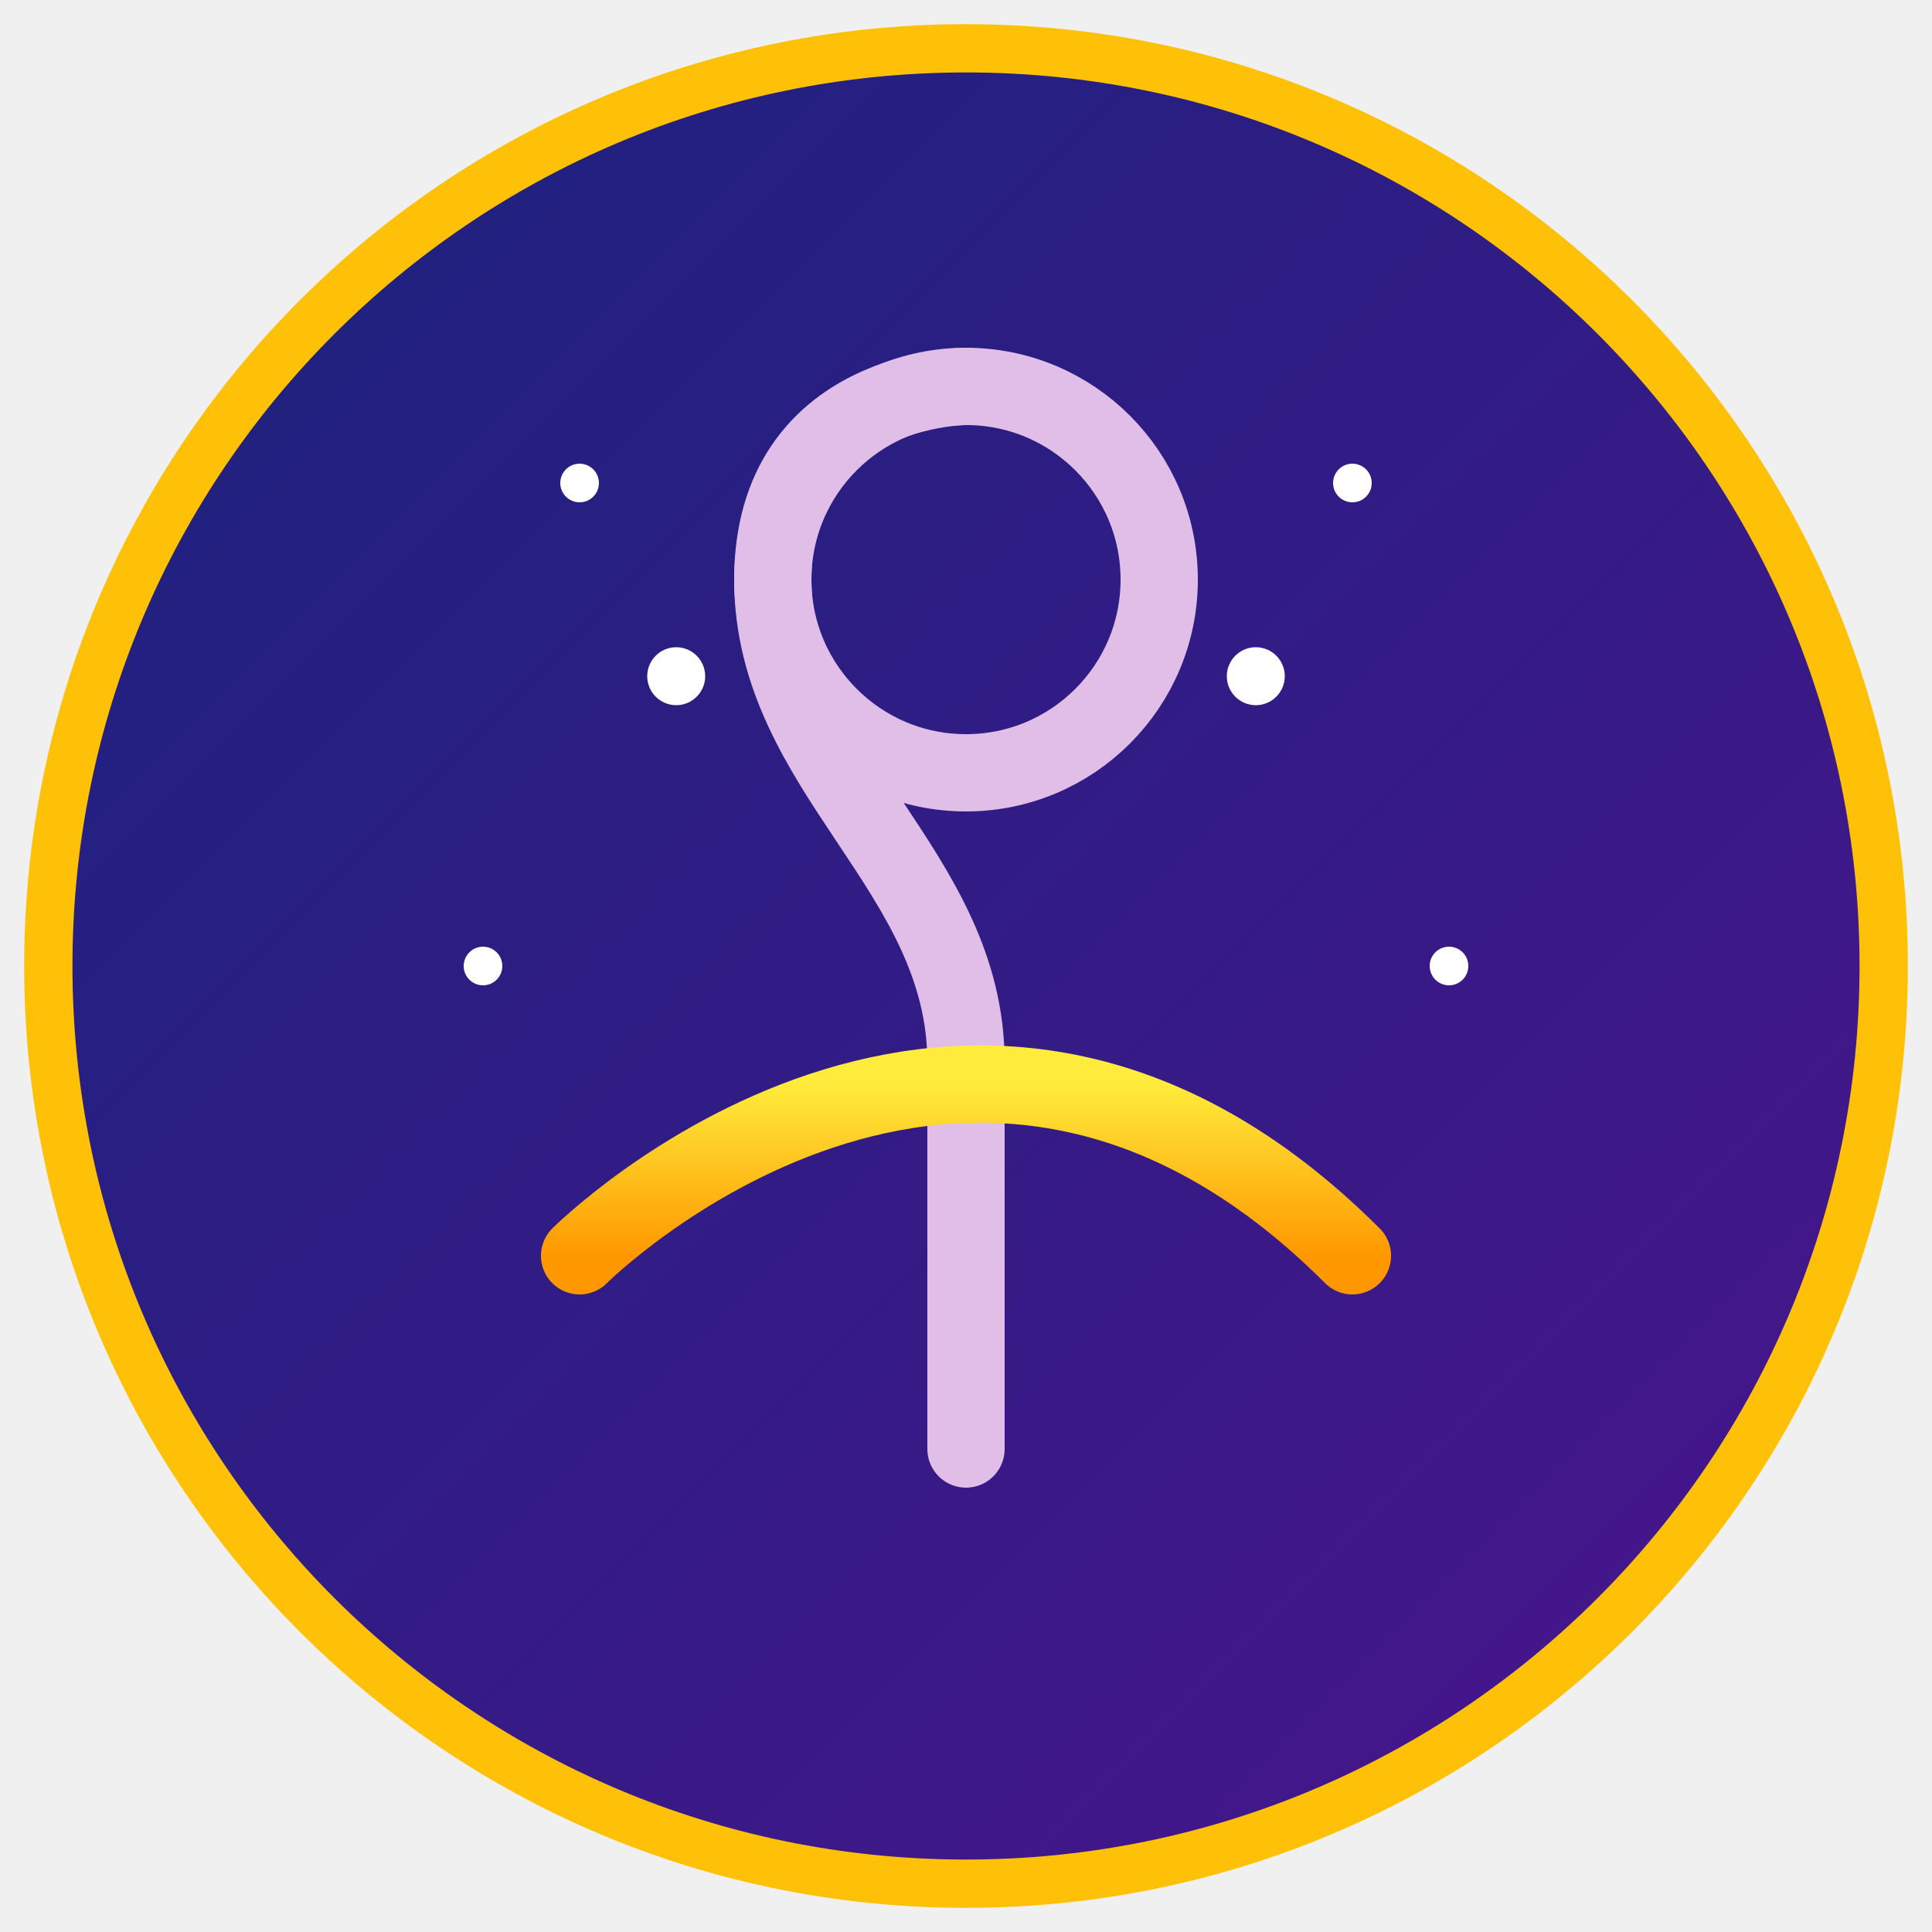
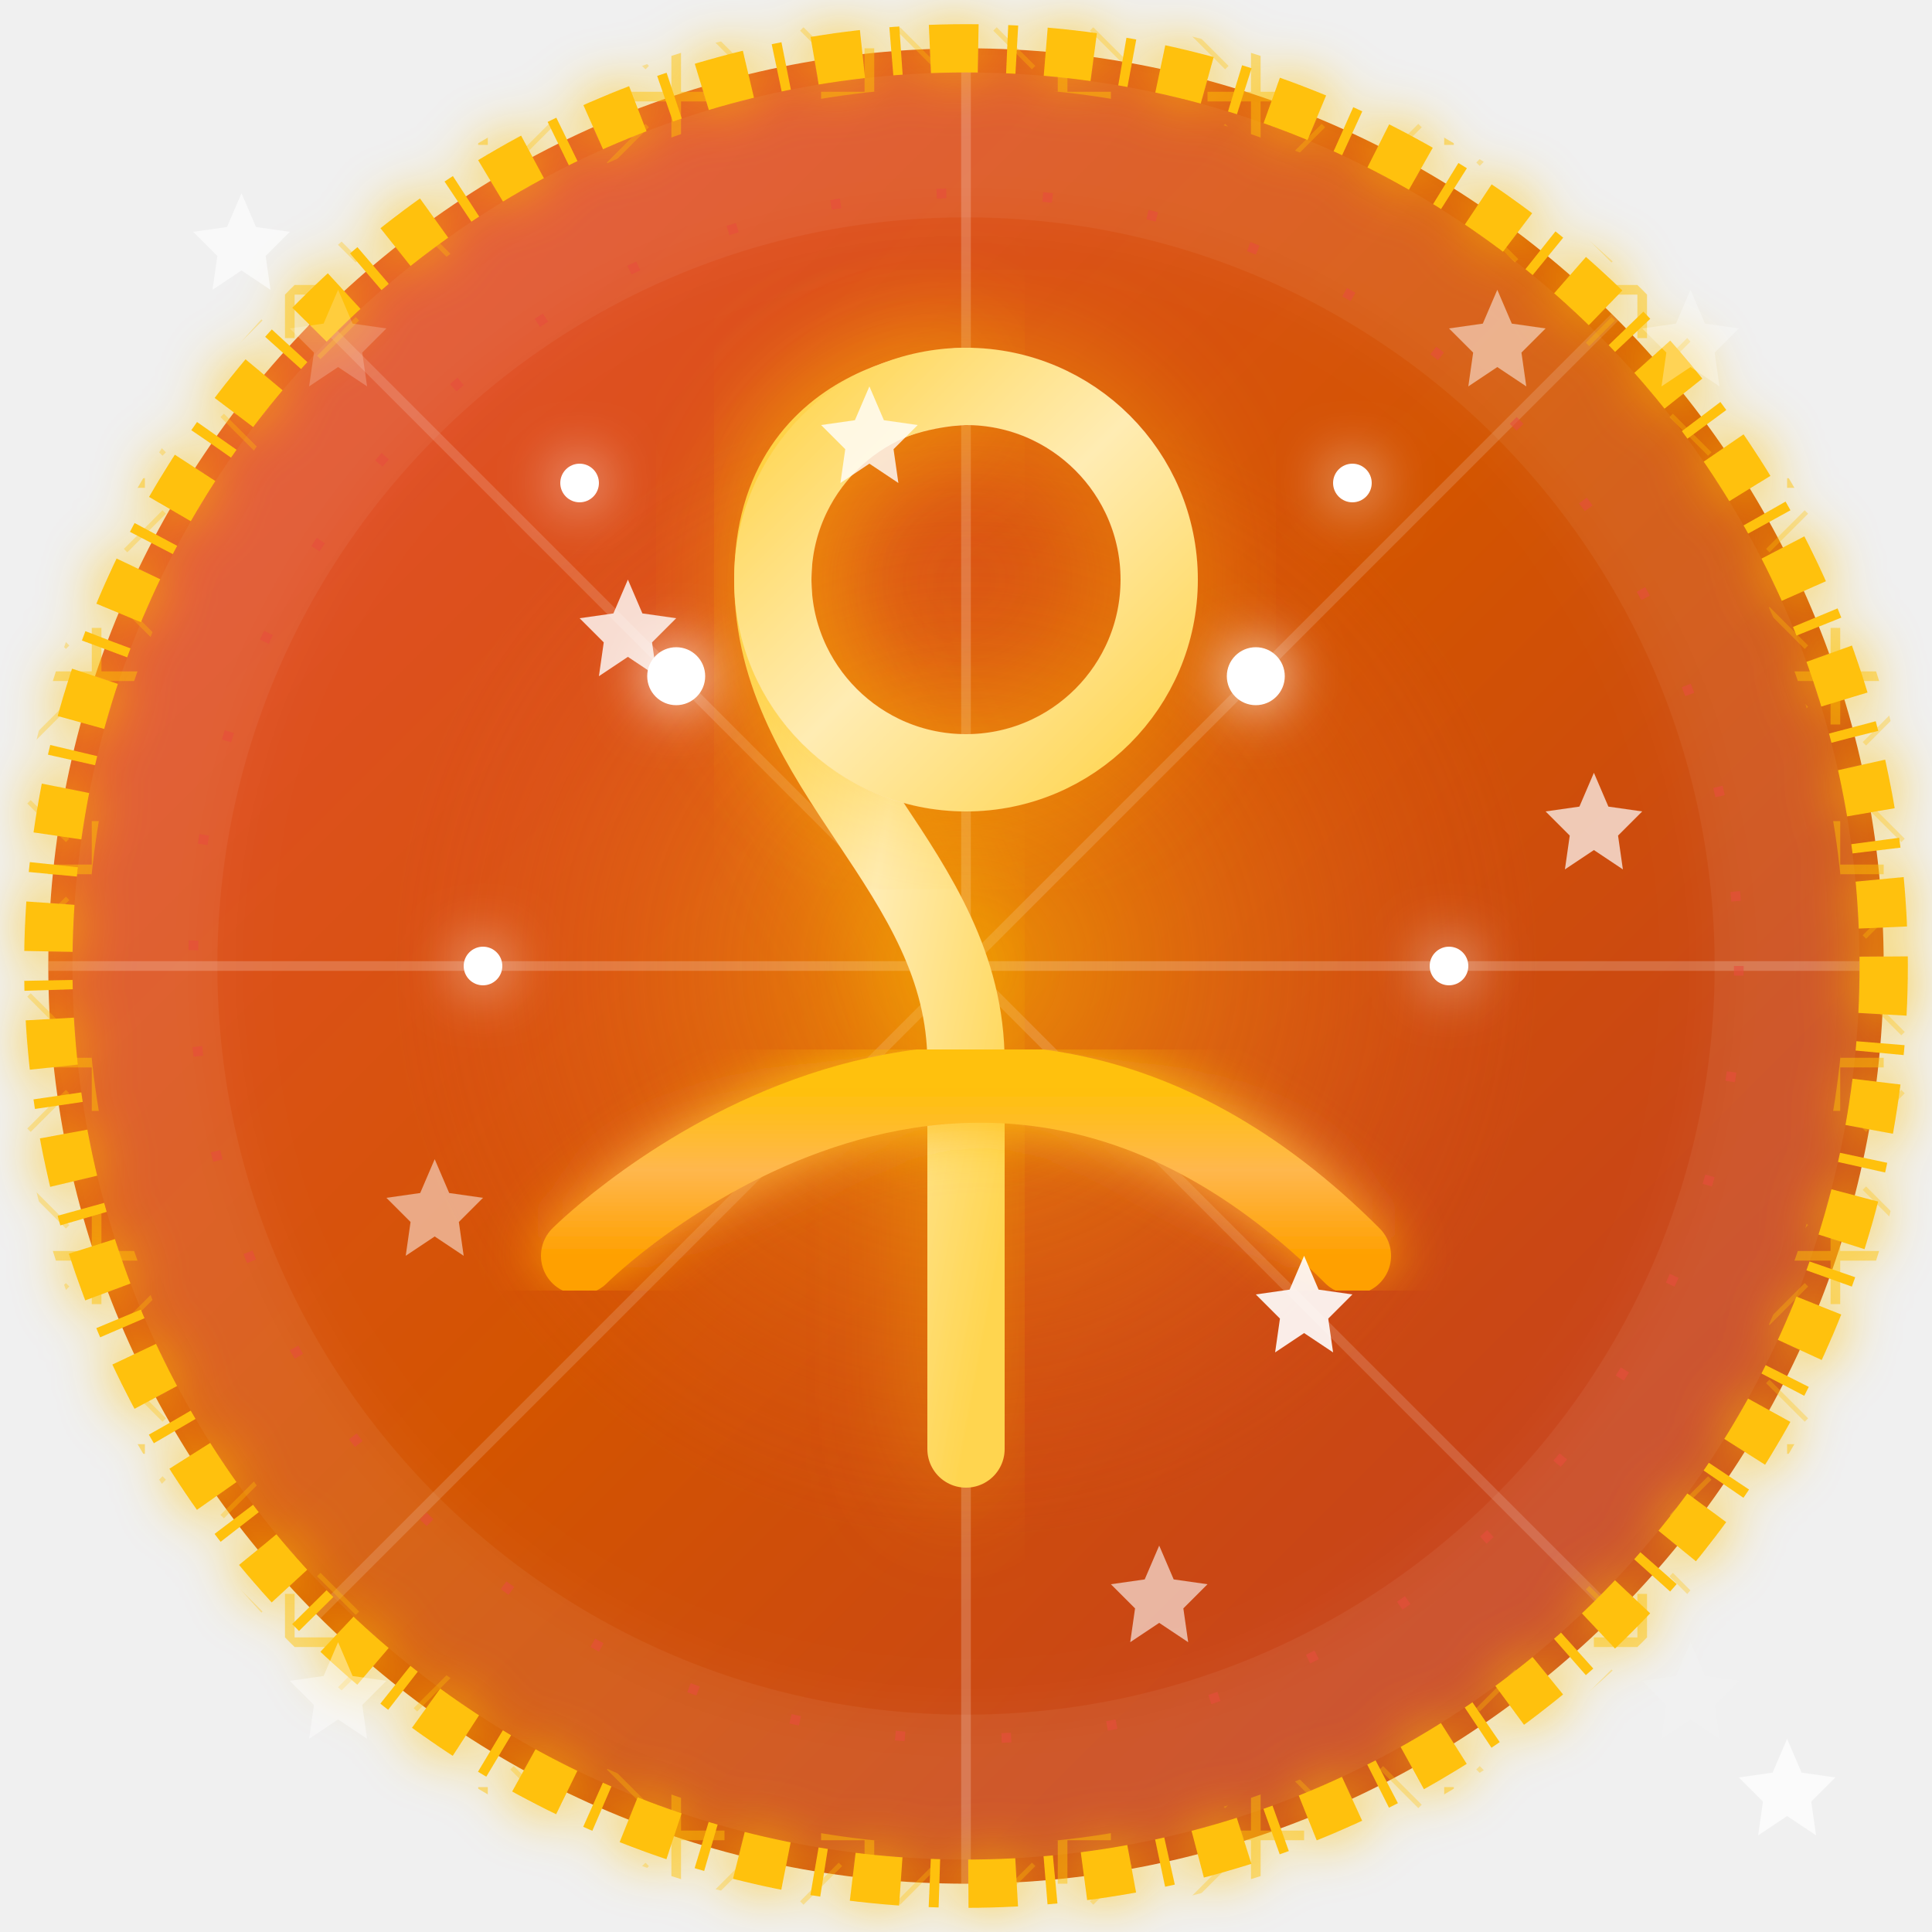
- <svg xmlns="http://www.w3.org/2000/svg" viewBox="0 0 200 200" width="200" height="200">
+ <svg xmlns="http://www.w3.org/2000/svg" xmlns:xlink="http://www.w3.org/1999/xlink" viewBox="0 0 200 200" width="200" height="200">
  <defs>
    <linearGradient id="bgGradient" x1="0%" y1="0%" x2="100%" y2="100%">
-       <stop offset="0%" stop-color="#1A237E" />
-       <stop offset="100%" stop-color="#4A148C" />
+       <stop offset="0%" stop-color="#e74c3c">
+         <animate attributeName="stop-color" values="#e74c3c;#c0392b;#e74c3c" dur="8s" repeatCount="indefinite" />
+       </stop>
+       <stop offset="50%" stop-color="#d35400">
+         <animate attributeName="stop-color" values="#d35400;#e67e22;#d35400" dur="8s" repeatCount="indefinite" />
+       </stop>
+       <stop offset="100%" stop-color="#c0392b">
+         <animate attributeName="stop-color" values="#c0392b;#e74c3c;#c0392b" dur="8s" repeatCount="indefinite" />
+       </stop>
+       <animate attributeName="x1" values="0%;20%;0%" dur="10s" repeatCount="indefinite" />
+       <animate attributeName="y1" values="0%;20%;0%" dur="10s" repeatCount="indefinite" />
    </linearGradient>
+     <radialGradient id="coreGradient" cx="50%" cy="50%" r="50%" fx="50%" fy="50%">
+       <stop offset="0%" stop-color="#FFC107" stop-opacity="0.8">
+         <animate attributeName="stop-opacity" values="0.8;0.4;0.8" dur="4s" repeatCount="indefinite" />
+       </stop>
+       <stop offset="100%" stop-color="#e74c3c" stop-opacity="0" />
+       <animate attributeName="fx" values="50%;45%;55%;50%" dur="7s" repeatCount="indefinite" />
+       <animate attributeName="fy" values="50%;45%;55%;50%" dur="7s" repeatCount="indefinite" />
+     </radialGradient>
    <linearGradient id="sunriseGradient" x1="0%" y1="100%" x2="0%" y2="0%">
-       <stop offset="0%" stop-color="#FF9800" />
-       <stop offset="100%" stop-color="#FFEB3B" />
+       <stop offset="0%" stop-color="#FFA000">
+         <animate attributeName="stop-color" values="#FFA000;#FF8F00;#FFA000" dur="5s" repeatCount="indefinite" />
+       </stop>
+       <stop offset="50%" stop-color="#FFB74D" />
+       <stop offset="100%" stop-color="#FFC107">
+         <animate attributeName="stop-color" values="#FFC107;#FFCA28;#FFC107" dur="5s" repeatCount="indefinite" />
+       </stop>
+       <animate attributeName="x2" values="0%;20%;0%" dur="8s" repeatCount="indefinite" />
    </linearGradient>
+     <linearGradient id="ankhGradient" x1="0%" y1="0%" x2="100%" y2="100%">
+       <stop offset="0%" stop-color="#FFD54F" />
+       <stop offset="50%" stop-color="#FFECB3" />
+       <stop offset="100%" stop-color="#FFD54F" />
+       <animate attributeName="x1" values="0%;100%;0%" dur="5s" repeatCount="indefinite" />
+     </linearGradient>
+     <filter id="glow" x="-20%" y="-20%" width="140%" height="140%">
+       <feGaussianBlur stdDeviation="3" result="blur" />
+       <feComposite in="SourceGraphic" in2="blur" operator="over" />
+     </filter>
+     <filter id="powerfulGlow" x="-30%" y="-30%" width="160%" height="160%">
+       <feGaussianBlur stdDeviation="6" result="blur" />
+       <feFlood flood-color="#FFC107" flood-opacity="0.5" result="glowColor" />
+       <feComposite in="glowColor" in2="blur" operator="in" result="softGlow" />
+       <feComposite in="SourceGraphic" in2="softGlow" operator="over" />
+     </filter>
+     <mask id="revealMask">
+       <rect x="0" y="0" width="200" height="200" fill="white">
+         <animate attributeName="y" from="200" to="0" dur="2s" begin="0s" fill="freeze" />
+       </rect>
+     </mask>
+     <clipPath id="circleMask">
+       <circle cx="100" cy="100" r="95" />
+     </clipPath>
+     <pattern id="hieroglyphPattern" x="0" y="0" width="20" height="20" patternUnits="userSpaceOnUse">
+       <path d="M5,10 L15,10 M10,5 L10,15" stroke="#FFC107" stroke-width="1" opacity="0.6" />
+       <path d="M3,3 L7,7 M13,3 L17,7 M3,17 L7,13 M13,17 L17,13" stroke="#FFC107" stroke-width="0.5" opacity="0.4" />
+     </pattern>
+     <symbol id="star" viewBox="0 0 10 10">
+       <polygon points="5,0 6.5,3.5 10,4 7.5,6.5 8,10 5,8 2,10 2.5,6.5 0,4 3.5,3.5" fill="white" />
+     </symbol>
  </defs>
-   <circle cx="100" cy="100" r="95" fill="url(#bgGradient)" />
-   <circle cx="100" cy="100" r="95" fill="none" stroke="#FFC107" stroke-width="5" />
-   <path d="M100 40 C100 40, 80 40, 80 60 C80 80, 100 90, 100 110 L100 150" fill="none" stroke="#E1BEE7" stroke-width="8" stroke-linecap="round" />
-   <circle cx="100" cy="60" r="20" fill="none" stroke="#E1BEE7" stroke-width="8" />
-   <path d="M60 130 C60 130, 100 90, 140 130" fill="none" stroke="url(#sunriseGradient)" stroke-width="8" stroke-linecap="round" />
-   <circle cx="70" cy="70" r="3" fill="#FFFFFF" />
-   <circle cx="130" cy="70" r="3" fill="#FFFFFF" />
-   <circle cx="50" cy="100" r="2" fill="#FFFFFF" />
-   <circle cx="150" cy="100" r="2" fill="#FFFFFF" />
-   <circle cx="60" cy="50" r="2" fill="#FFFFFF" />
-   <circle cx="140" cy="50" r="2" fill="#FFFFFF" />
+   <circle cx="100" cy="100" r="95" fill="url(#bgGradient)" mask="url(#revealMask)">
+     <animate attributeName="r" values="95;90;95" dur="4s" repeatCount="indefinite" />
+   </circle>
+   <circle cx="100" cy="100" r="60" fill="url(#coreGradient)" opacity="0.7">
+     <animate attributeName="r" values="60;65;60" dur="6s" repeatCount="indefinite" />
+     <animate attributeName="opacity" values="0.7;0.5;0.7" dur="6s" repeatCount="indefinite" />
+   </circle>
+   <circle cx="100" cy="100" r="85" fill="none" stroke="rgba(255,255,255,0.1)" stroke-width="15" filter="url(#glow)" opacity="0.5">
+     <animate attributeName="opacity" values="0.5;0.2;0.5" dur="3s" repeatCount="indefinite" />
+   </circle>
+   <g clip-path="url(#circleMask)">
+     <line x1="0" y1="100" x2="200" y2="100" stroke="rgba(255,255,255,0.2)" stroke-width="1">
+       <animate attributeName="y1" values="100;90;110;100" dur="7s" repeatCount="indefinite" />
+       <animate attributeName="y2" values="100;110;90;100" dur="7s" repeatCount="indefinite" />
+     </line>
+     <line x1="100" y1="0" x2="100" y2="200" stroke="rgba(255,255,255,0.2)" stroke-width="1">
+       <animate attributeName="x1" values="100;90;110;100" dur="8s" repeatCount="indefinite" />
+       <animate attributeName="x2" values="100;110;90;100" dur="8s" repeatCount="indefinite" />
+     </line>
+     <line x1="30" y1="30" x2="170" y2="170" stroke="rgba(255,255,255,0.15)" stroke-width="1">
+       <animate attributeName="x1" values="30;40;30" dur="9s" repeatCount="indefinite" />
+       <animate attributeName="y1" values="30;40;30" dur="9s" repeatCount="indefinite" />
+       <animate attributeName="x2" values="170;160;170" dur="9s" repeatCount="indefinite" />
+       <animate attributeName="y2" values="170;160;170" dur="9s" repeatCount="indefinite" />
+     </line>
+     <line x1="170" y1="30" x2="30" y2="170" stroke="rgba(255,255,255,0.15)" stroke-width="1">
+       <animate attributeName="x1" values="170;160;170" dur="10s" repeatCount="indefinite" />
+       <animate attributeName="y1" values="30;40;30" dur="10s" repeatCount="indefinite" />
+       <animate attributeName="x2" values="30;40;30" dur="10s" repeatCount="indefinite" />
+       <animate attributeName="y2" values="170;160;170" dur="10s" repeatCount="indefinite" />
+     </line>
+   </g>
+   <circle cx="100" cy="100" r="95" fill="none" stroke="url(#hieroglyphPattern)" stroke-width="8" opacity="0.8">
+     <animate attributeName="opacity" values="0.8;0.6;0.8" dur="8s" repeatCount="indefinite" />
+   </circle>
+   <circle id="outerRing" cx="100" cy="100" r="95" fill="none" stroke="#FFC107" stroke-width="5" stroke-dasharray="5,3,1,3" filter="url(#glow)">
+     <animateTransform attributeName="transform" type="rotate" from="0 100 100" to="360 100 100" dur="30s" repeatCount="indefinite" />
+   </circle>
+   <circle cx="100" cy="100" r="80" fill="none" stroke="#e74c3c" stroke-width="1" stroke-dasharray="1,10" opacity="0.6">
+     <animateTransform attributeName="transform" type="rotate" from="360 100 100" to="0 100 100" dur="20s" repeatCount="indefinite" />
+     <animate attributeName="opacity" values="0.6;0.3;0.6" dur="5s" repeatCount="indefinite" />
+   </circle>
+   <path id="ankh" d="M100 40 C100 40, 80 40, 80 60 C80 80, 100 90, 100 110 L100 150" fill="none" stroke="url(#ankhGradient)" stroke-width="8" stroke-linecap="round" filter="url(#powerfulGlow)">
+     <animate attributeName="stroke-width" values="8;10;8" dur="3s" repeatCount="indefinite" />
+     <animate attributeName="filter" values="url(#powerfulGlow);url(#glow);url(#powerfulGlow)" dur="5s" repeatCount="indefinite" />
+   </path>
+   <circle cx="100" cy="60" r="20" fill="none" stroke="url(#ankhGradient)" stroke-width="8" filter="url(#powerfulGlow)">
+     <animate attributeName="r" values="20;18;20" dur="3s" repeatCount="indefinite" />
+   </circle>
+   <path id="sunrays" d="M60 130 C60 130, 100 90, 140 130" fill="none" stroke="url(#sunriseGradient)" stroke-width="8" stroke-linecap="round" filter="url(#glow)">
+     <animate attributeName="d" values="M60 130 C60 130, 100 90, 140 130;                      M60 135 C60 135, 100 85, 140 135;                      M60 130 C60 130, 100 90, 140 130" dur="5s" repeatCount="indefinite" />
+     <animate attributeName="opacity" values="1;0.7;1" dur="4s" repeatCount="indefinite" />
+   </path>
+   <g filter="url(#glow)">
+     <circle cx="70" cy="70" r="3" fill="#FFFFFF">
+       <animate attributeName="opacity" values="1;0.2;1" dur="2s" repeatCount="indefinite" />
+       <animate attributeName="r" values="3;4;3" dur="3s" repeatCount="indefinite" />
+     </circle>
+     <circle cx="130" cy="70" r="3" fill="#FFFFFF">
+       <animate attributeName="opacity" values="1;0.2;1" dur="3s" repeatCount="indefinite" />
+       <animate attributeName="r" values="3;4;3" dur="4s" repeatCount="indefinite" />
+     </circle>
+     <circle cx="50" cy="100" r="2" fill="#FFFFFF">
+       <animate attributeName="opacity" values="1;0.2;1" dur="4s" repeatCount="indefinite" />
+       <animate attributeName="r" values="2;3;2" dur="5s" repeatCount="indefinite" />
+     </circle>
+     <circle cx="150" cy="100" r="2" fill="#FFFFFF">
+       <animate attributeName="opacity" values="1;0.2;1" dur="2.5s" repeatCount="indefinite" />
+       <animate attributeName="r" values="2;3;2" dur="3.5s" repeatCount="indefinite" />
+     </circle>
+     <circle cx="60" cy="50" r="2" fill="#FFFFFF">
+       <animate attributeName="opacity" values="1;0.2;1" dur="3.5s" repeatCount="indefinite" />
+       <animate attributeName="r" values="2;3;2" dur="4.5s" repeatCount="indefinite" />
+     </circle>
+     <circle cx="140" cy="50" r="2" fill="#FFFFFF">
+       <animate attributeName="opacity" values="1;0.2;1" dur="2.8s" repeatCount="indefinite" />
+       <animate attributeName="r" values="2;3;2" dur="3.8s" repeatCount="indefinite" />
+     </circle>
+   </g>
+   <use xlink:href="#star" x="85" y="40" width="10" height="10" opacity="0.8">
+     <animate attributeName="opacity" values="0.8;0.3;0.8" dur="3.2s" repeatCount="indefinite" />
+   </use>
+   <use xlink:href="#star" x="115" y="160" width="10" height="10" opacity="0.6">
+     <animate attributeName="opacity" values="0.6;0.1;0.6" dur="3.5s" repeatCount="indefinite" />
+   </use>
+   <use xlink:href="#star" x="160" y="80" width="10" height="10" opacity="0.7">
+     <animate attributeName="opacity" values="0.7;0.2;0.7" dur="3.8s" repeatCount="indefinite" />
+   </use>
+   <use xlink:href="#star" x="40" y="120" width="10" height="10" opacity="0.5">
+     <animate attributeName="opacity" values="0.5;0.0;0.5" dur="4.1s" repeatCount="indefinite" />
+   </use>
+   <use xlink:href="#star" x="130" y="130" width="10" height="10" opacity="0.9">
+     <animate attributeName="opacity" values="0.9;0.4;0.9" dur="4.4s" repeatCount="indefinite" />
+   </use>
+   <use xlink:href="#star" x="60" y="60" width="10" height="10" opacity="0.8">
+     <animate attributeName="opacity" values="0.8;0.3;0.8" dur="4.7s" repeatCount="indefinite" />
+   </use>
+   <use xlink:href="#star" x="180" y="180" width="10" height="10" opacity="0.7">
+     <animate attributeName="opacity" values="0.7;0.2;0.7" dur="5s" repeatCount="indefinite" />
+   </use>
+   <use xlink:href="#star" x="20" y="20" width="10" height="10" opacity="0.6">
+     <animate attributeName="opacity" values="0.6;0.1;0.6" dur="5.3s" repeatCount="indefinite" />
+   </use>
+   <use xlink:href="#star" x="150" y="30" width="10" height="10" opacity="0.5">
+     <animate attributeName="opacity" values="0.5;0.0;0.5" dur="5.6s" repeatCount="indefinite" />
+   </use>
+   <use xlink:href="#star" x="30" y="170" width="10" height="10" opacity="0.4">
+     <animate attributeName="opacity" values="0.4;0.0;0.4" dur="5.9s" repeatCount="indefinite" />
+   </use>
+   <use xlink:href="#star" x="170" y="30" width="10" height="10" opacity="0.3">
+     <animate attributeName="opacity" values="0.3;0.0;0.3" dur="6.2s" repeatCount="indefinite" />
+   </use>
+   <use xlink:href="#star" x="30" y="30" width="10" height="10" opacity="0.2">
+     <animate attributeName="opacity" values="0.2;0.0;0.2" dur="6.5s" repeatCount="indefinite" />
+   </use>
+   <use xlink:href="#star" x="170" y="170" width="10" height="10" opacity="0.1">
+     <animate attributeName="opacity" values="0.1;0.0;0.1" dur="6.8s" repeatCount="indefinite" />
+   </use>
+   <use xlink:href="#star" x="100" y="100" width="10" height="10" opacity="0.0">
+     <animate attributeName="opacity" values="0.0;0.0;0.0" dur="7s" repeatCount="indefinite" />
+   </use>
</svg>
